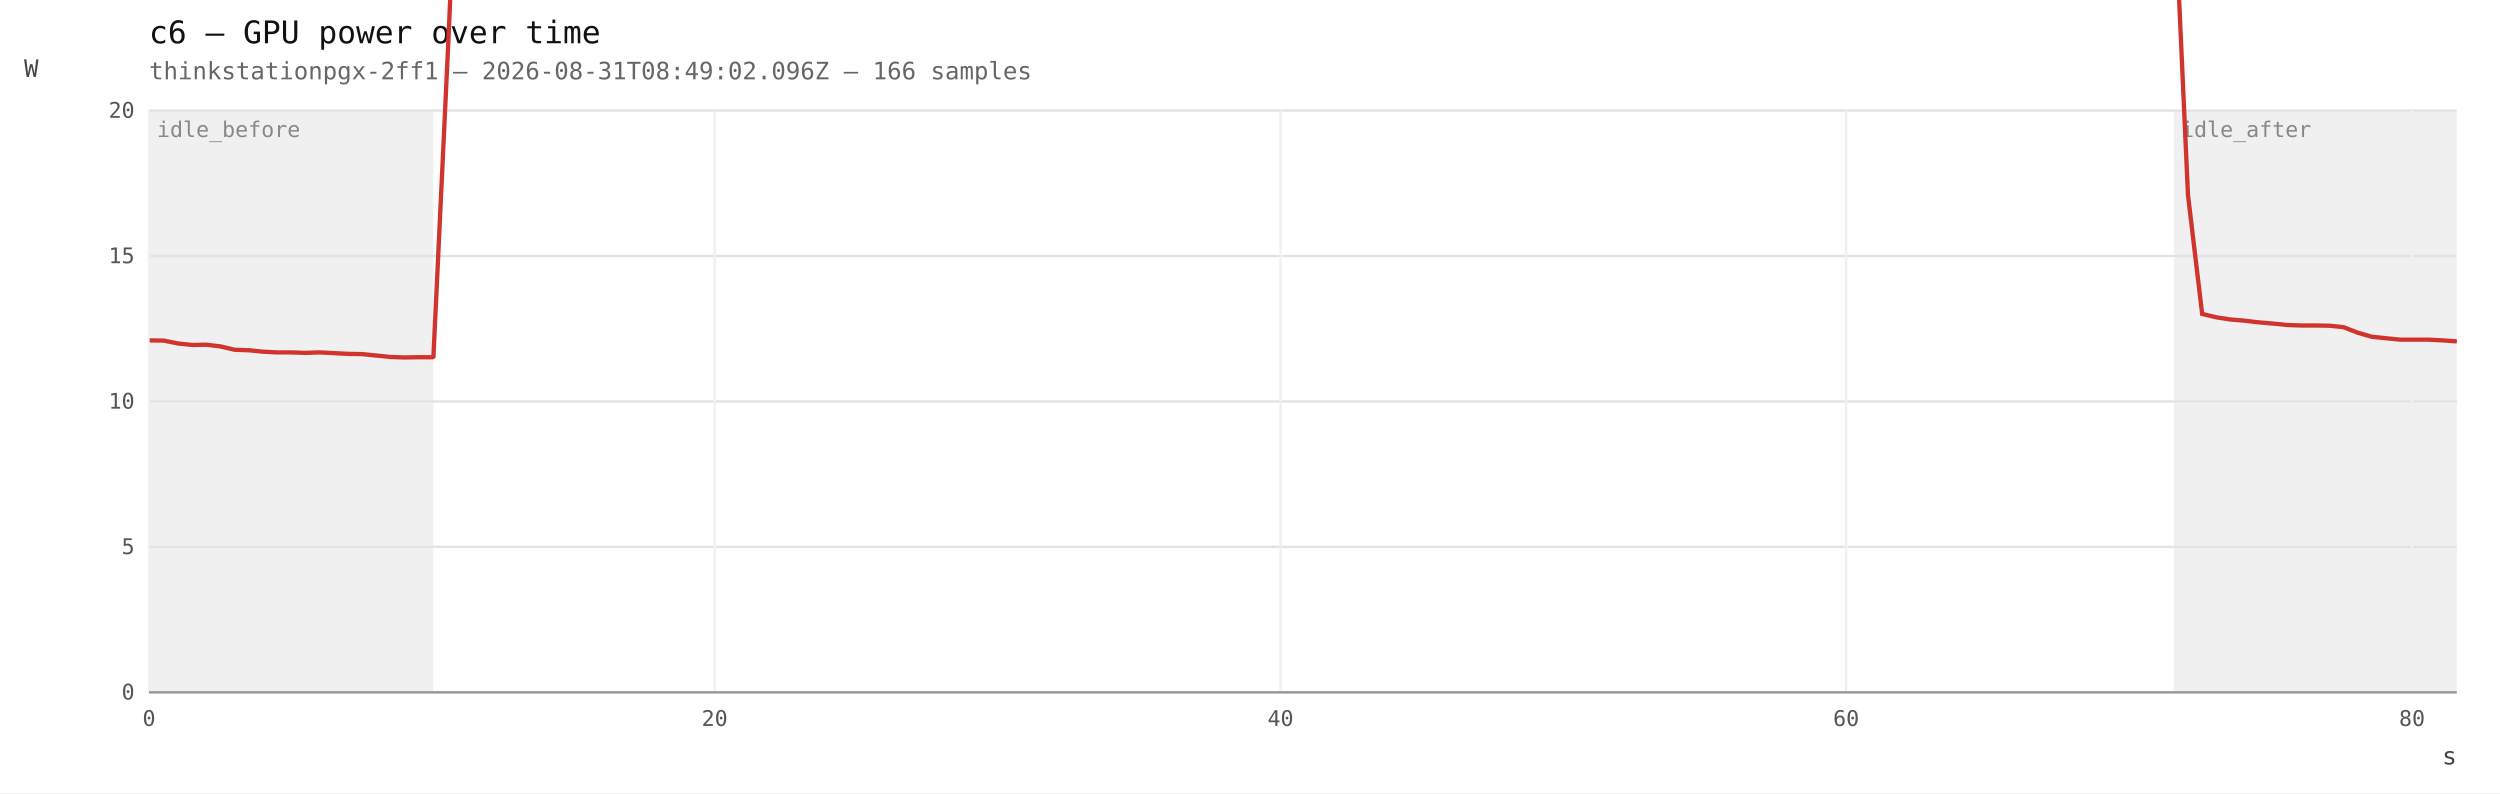
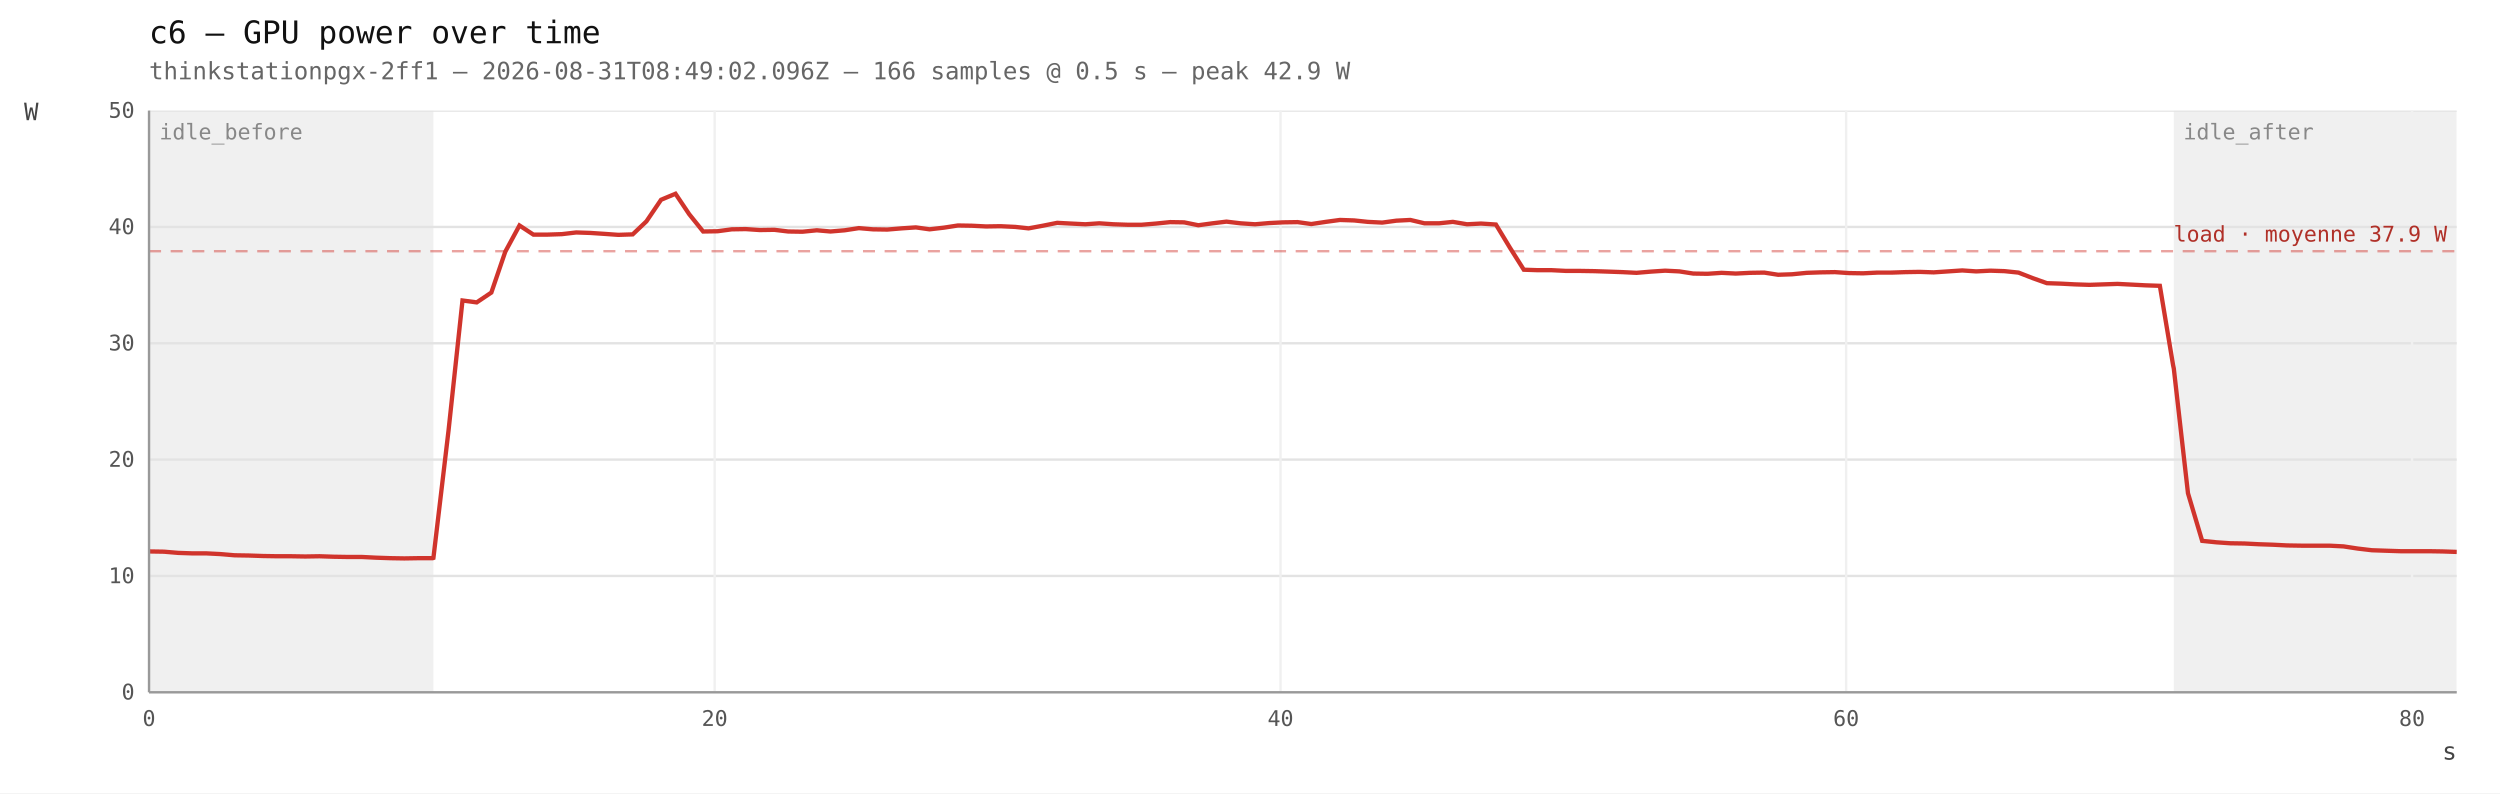
<svg xmlns="http://www.w3.org/2000/svg" width="1040" height="330" viewBox="0 0 1040 330" font-family="Menlo,Consolas,monospace">
+   <defs>
+     <clipPath id="plot-clip">
+       <rect x="62" y="46" width="960" height="242" />
+     </clipPath>
+   </defs>
  <rect width="1040" height="330" fill="#ffffff" />
  <text x="62" y="18" font-size="13" fill="#111">c6 — GPU power over time</text>
-   <text x="62" y="33" font-size="10" fill="#666">thinkstationpgx-2ff1 — 2026-08-31T08:49:02.096Z — 166 samples</text>
-   <rect x="62.3" y="46" width="118.0" height="242" fill="#000000" opacity="0.06" />
-   <text x="65.3" y="57" font-size="9" fill="#888">idle_before</text>
-   <rect x="904.3" y="46" width="117.7" height="242" fill="#000000" opacity="0.06" />
-   <text x="907.3" y="57" font-size="9" fill="#888">idle_after</text>
-   <line x1="62" y1="288.0" x2="1022" y2="288.0" stroke="#e3e3e3" stroke-width="1" />
+   <text x="62" y="33" font-size="10" fill="#666">thinkstationpgx-2ff1 — 2026-08-31T08:49:02.096Z — 166 samples @ 0.5 s — peak 42.9 W</text>
+   <g clip-path="url(#plot-clip)">
+     <rect x="62.3" y="46" width="118.0" height="242" fill="#000000" opacity="0.06" />
+     <rect x="904.3" y="46" width="117.7" height="242" fill="#000000" opacity="0.06" />
+     <line x1="62" y1="288.0" x2="1022" y2="288.0" stroke="#e3e3e3" stroke-width="1" />
+     <line x1="62" y1="239.6" x2="1022" y2="239.6" stroke="#e3e3e3" stroke-width="1" />
+     <line x1="62" y1="191.2" x2="1022" y2="191.2" stroke="#e3e3e3" stroke-width="1" />
+     <line x1="62" y1="142.8" x2="1022" y2="142.8" stroke="#e3e3e3" stroke-width="1" />
+     <line x1="62" y1="94.4" x2="1022" y2="94.4" stroke="#e3e3e3" stroke-width="1" />
+     <line x1="62" y1="46.0" x2="1022" y2="46.0" stroke="#e3e3e3" stroke-width="1" />
+     <line x1="62.0" y1="46" x2="62.0" y2="288" stroke="#f0f0f0" stroke-width="1" />
+     <line x1="297.3" y1="46" x2="297.3" y2="288" stroke="#f0f0f0" stroke-width="1" />
+     <line x1="532.7" y1="46" x2="532.7" y2="288" stroke="#f0f0f0" stroke-width="1" />
+     <line x1="768.0" y1="46" x2="768.0" y2="288" stroke="#f0f0f0" stroke-width="1" />
+     <line x1="1003.4" y1="46" x2="1003.4" y2="288" stroke="#f0f0f0" stroke-width="1" />
+     <line x1="62" y1="104.5" x2="1022" y2="104.5" stroke="#d0342c" opacity="0.45" stroke-dasharray="5,4" stroke-width="1" />
+     <polyline fill="none" stroke="#d0342c" stroke-width="1.8" points="62.3,229.4 68.2,229.5 74.1,230.0 80.0,230.2 85.8,230.2 91.7,230.5 97.6,231.0 103.5,231.1 109.4,231.3 115.3,231.4 121.2,231.4 127.0,231.5 132.9,231.4 138.8,231.6 144.7,231.7 150.6,231.7 156.5,232.0 162.4,232.2 168.2,232.3 174.1,232.2 180.0,232.2 180.3,232.1 186.6,179.0 192.4,125.0 198.3,125.8 204.4,121.7 210.2,104.7 216.1,93.8 221.9,97.6 227.8,97.6 233.8,97.4 239.7,96.7 245.6,96.9 251.6,97.3 257.2,97.7 263.2,97.5 268.9,92.1 275.0,83.1 281.0,80.6 286.7,89.1 292.5,96.3 298.5,96.2 304.4,95.4 310.2,95.3 316.1,95.7 322.1,95.6 327.9,96.3 333.8,96.4 339.8,95.8 345.5,96.3 351.4,95.8 357.3,94.9 363.1,95.4 369.1,95.5 375.0,95.0 381.0,94.6 386.7,95.4 392.7,94.7 398.5,93.8 404.3,93.9 410.2,94.2 416.2,94.1 422.4,94.4 427.9,95.0 433.8,93.9 439.8,92.7 445.5,93.0 451.5,93.3 457.3,92.9 463.2,93.3 469.1,93.5 474.9,93.5 480.9,93.0 486.8,92.4 492.6,92.5 498.5,93.7 504.4,92.9 510.2,92.2 516.1,92.9 522.1,93.3 527.9,92.8 533.8,92.5 539.8,92.4 545.5,93.2 551.5,92.3 557.4,91.5 563.3,91.7 569.0,92.3 575.0,92.6 580.9,91.8 586.7,91.5 592.6,92.9 598.6,92.9 604.4,92.3 610.3,93.3 616.1,93.0 622.3,93.4 628.1,103.0 633.9,112.2 639.8,112.4 645.6,112.4 651.5,112.7 657.3,112.7 663.3,112.8 669.2,113.0 674.9,113.2 680.8,113.5 686.7,113.0 692.7,112.6 698.6,112.9 704.4,113.8 710.3,113.9 716.2,113.5 722.1,113.8 728.0,113.5 733.9,113.4 739.7,114.3 745.5,114.1 751.6,113.5 757.4,113.3 763.3,113.2 769.2,113.6 775.0,113.7 781.0,113.4 786.8,113.4 792.7,113.2 798.6,113.1 804.4,113.3 810.4,112.9 816.3,112.5 822.1,112.9 828.0,112.6 833.9,112.8 839.7,113.4 845.6,115.7 851.5,117.8 857.4,118.0 863.2,118.3 869.2,118.5 875.0,118.3 880.9,118.1 886.8,118.4 892.6,118.7 898.5,118.9 904.0,151.9 904.3,153.3 910.2,205.2 916.1,225.0 922.0,225.6 927.8,226.0 933.7,226.1 939.6,226.4 945.5,226.6 951.4,226.9 957.3,227.0 963.2,227.0 969.0,227.0 974.9,227.3 980.8,228.2 986.7,228.9 992.5,229.1 998.5,229.3 1004.3,229.3 1010.2,229.3 1016.1,229.4 1022.0,229.6" />
+   </g>
+   <line x1="62" y1="288" x2="1022" y2="288" stroke="#999" stroke-width="1" />
+   <line x1="62" y1="46" x2="62" y2="288" stroke="#999" stroke-width="1" />
  <text x="56" y="291.0" font-size="9" fill="#555" text-anchor="end">0</text>
-   <line x1="62" y1="227.5" x2="1022" y2="227.5" stroke="#e3e3e3" stroke-width="1" />
-   <text x="56" y="230.5" font-size="9" fill="#555" text-anchor="end">5</text>
-   <line x1="62" y1="167.0" x2="1022" y2="167.0" stroke="#e3e3e3" stroke-width="1" />
-   <text x="56" y="170.0" font-size="9" fill="#555" text-anchor="end">10</text>
-   <line x1="62" y1="106.5" x2="1022" y2="106.5" stroke="#e3e3e3" stroke-width="1" />
-   <text x="56" y="109.5" font-size="9" fill="#555" text-anchor="end">15</text>
-   <line x1="62" y1="46.0" x2="1022" y2="46.0" stroke="#e3e3e3" stroke-width="1" />
-   <text x="56" y="49.0" font-size="9" fill="#555" text-anchor="end">20</text>
-   <line x1="62.0" y1="46" x2="62.0" y2="288" stroke="#f0f0f0" stroke-width="1" />
+   <text x="56" y="242.6" font-size="9" fill="#555" text-anchor="end">10</text>
+   <text x="56" y="194.2" font-size="9" fill="#555" text-anchor="end">20</text>
+   <text x="56" y="145.8" font-size="9" fill="#555" text-anchor="end">30</text>
+   <text x="56" y="97.4" font-size="9" fill="#555" text-anchor="end">40</text>
+   <text x="56" y="49.0" font-size="9" fill="#555" text-anchor="end">50</text>
  <text x="62.0" y="302" font-size="9" fill="#555" text-anchor="middle">0</text>
-   <line x1="297.3" y1="46" x2="297.3" y2="288" stroke="#f0f0f0" stroke-width="1" />
  <text x="297.3" y="302" font-size="9" fill="#555" text-anchor="middle">20</text>
-   <line x1="532.7" y1="46" x2="532.7" y2="288" stroke="#f0f0f0" stroke-width="1" />
  <text x="532.7" y="302" font-size="9" fill="#555" text-anchor="middle">40</text>
-   <line x1="768.0" y1="46" x2="768.0" y2="288" stroke="#f0f0f0" stroke-width="1" />
  <text x="768.0" y="302" font-size="9" fill="#555" text-anchor="middle">60</text>
-   <line x1="1003.4" y1="46" x2="1003.4" y2="288" stroke="#f0f0f0" stroke-width="1" />
  <text x="1003.4" y="302" font-size="9" fill="#555" text-anchor="middle">80</text>
-   <line x1="62" y1="288" x2="1022" y2="288" stroke="#999" stroke-width="1" />
-   <text x="1022" y="318" font-size="10" fill="#444" text-anchor="end">s</text>
-   <text x="10" y="32" font-size="10" fill="#444">W</text>
-   <polyline fill="none" stroke="#3b6fb5" stroke-width="1" opacity="0.75" points="62.3,141.6 68.2,141.7 74.1,142.9 80.0,143.5 85.8,143.4 91.7,144.1 97.6,145.5 103.5,145.7 109.4,146.3 115.3,146.6 121.2,146.6 127.0,146.8 132.9,146.6 138.8,146.9 144.7,147.2 150.6,147.3 156.5,147.9 162.4,148.5 168.2,148.7 174.1,148.6 180.0,148.6 180.3,148.4 186.6,15.4 192.4,-119.5 198.3,-117.5 204.4,-127.8 210.2,-170.2 216.1,-197.6 221.9,-188.0 227.8,-187.9 233.8,-188.5 239.7,-190.2 245.6,-189.8 251.6,-188.9 257.2,-187.8 263.2,-188.3 268.9,-201.8 275.0,-224.3 281.0,-230.5 286.7,-209.3 292.5,-191.3 298.5,-191.5 304.4,-193.5 310.2,-193.7 316.1,-192.9 322.1,-193.1 327.9,-191.2 333.8,-190.9 339.8,-192.5 345.5,-191.2 351.4,-192.5 357.3,-194.8 363.1,-193.5 369.1,-193.3 375.0,-194.5 381.0,-195.4 386.7,-193.6 392.7,-195.2 398.5,-197.6 404.3,-197.3 410.2,-196.5 416.2,-196.8 422.4,-196.1 427.9,-194.5 433.8,-197.3 439.8,-200.2 445.5,-199.4 451.5,-198.8 457.3,-199.9 463.2,-198.7 469.1,-198.2 474.9,-198.3 480.9,-199.5 486.8,-201.0 492.6,-200.7 498.5,-197.7 504.4,-199.6 510.2,-201.4 516.1,-199.8 522.1,-198.8 527.9,-200.1 533.8,-200.8 539.8,-201.1 545.5,-198.9 551.5,-201.3 557.4,-203.3 563.3,-202.8 569.0,-201.3 575.0,-200.5 580.9,-202.5 586.7,-203.3 592.6,-199.8 598.6,-199.8 604.4,-201.2 610.3,-198.7 616.1,-199.5 622.3,-198.5 628.1,-174.6 633.9,-151.5 639.8,-151.0 645.6,-151.0 651.5,-150.1 657.3,-150.3 663.3,-149.9 669.2,-149.4 674.9,-148.9 680.8,-148.3 686.7,-149.4 692.7,-150.4 698.6,-149.7 704.4,-147.5 710.3,-147.2 716.2,-148.2 722.1,-147.6 728.0,-148.3 733.9,-148.6 739.7,-146.3 745.5,-146.9 751.6,-148.3 757.4,-148.8 763.3,-149.1 769.2,-148.0 775.0,-147.8 781.0,-148.6 786.8,-148.6 792.7,-148.9 798.6,-149.3 804.4,-148.7 810.4,-149.8 816.3,-150.7 822.1,-149.8 828.0,-150.5 833.9,-150.0 839.7,-148.6 845.6,-142.8 851.5,-137.4 857.4,-137.1 863.2,-136.3 869.2,-135.9 875.0,-136.3 880.9,-136.7 886.8,-136.1 892.6,-135.3 898.5,-134.7 904.0,-52.1 904.3,-48.9 910.2,81.1 916.1,130.6 922.0,132.0 927.8,132.9 933.7,133.4 939.6,134.1 945.5,134.6 951.4,135.2 957.3,135.4 963.2,135.4 969.0,135.5 974.9,136.1 980.8,138.4 986.7,140.1 992.5,140.7 998.5,141.3 1004.3,141.3 1010.2,141.3 1016.1,141.6 1022.0,142.0" />
-   <polyline fill="none" stroke="#d0342c" stroke-width="1.8" points="62.3,141.6 68.2,141.7 74.1,142.9 80.0,143.5 85.8,143.4 91.7,144.1 97.6,145.5 103.5,145.7 109.4,146.3 115.3,146.6 121.2,146.6 127.0,146.8 132.9,146.6 138.8,146.9 144.7,147.2 150.6,147.3 156.5,147.9 162.4,148.5 168.2,148.7 174.1,148.6 180.0,148.6 180.3,148.4 186.6,15.4 192.4,-119.5 198.3,-117.5 204.4,-127.8 210.2,-170.2 216.1,-197.6 221.9,-188.0 227.8,-187.9 233.8,-188.5 239.7,-190.2 245.6,-189.8 251.6,-188.9 257.2,-187.8 263.2,-188.3 268.9,-201.8 275.0,-224.3 281.0,-230.5 286.7,-209.3 292.5,-191.3 298.5,-191.5 304.4,-193.5 310.2,-193.7 316.1,-192.9 322.1,-193.1 327.9,-191.2 333.8,-190.9 339.8,-192.5 345.5,-191.2 351.4,-192.5 357.3,-194.8 363.1,-193.5 369.1,-193.3 375.0,-194.5 381.0,-195.4 386.7,-193.6 392.7,-195.2 398.5,-197.6 404.3,-197.3 410.2,-196.5 416.2,-196.8 422.4,-196.1 427.9,-194.5 433.8,-197.3 439.8,-200.2 445.5,-199.4 451.5,-198.8 457.3,-199.9 463.2,-198.7 469.1,-198.2 474.9,-198.3 480.9,-199.5 486.8,-201.0 492.6,-200.7 498.5,-197.7 504.4,-199.6 510.2,-201.4 516.1,-199.8 522.1,-198.8 527.9,-200.1 533.8,-200.8 539.8,-201.1 545.5,-198.9 551.5,-201.3 557.4,-203.3 563.3,-202.8 569.0,-201.3 575.0,-200.5 580.9,-202.5 586.7,-203.3 592.6,-199.8 598.6,-199.8 604.4,-201.2 610.3,-198.7 616.1,-199.5 622.3,-198.5 628.1,-174.6 633.9,-151.5 639.8,-151.0 645.6,-151.0 651.5,-150.1 657.3,-150.3 663.3,-149.9 669.2,-149.4 674.9,-148.9 680.8,-148.3 686.7,-149.4 692.7,-150.4 698.6,-149.7 704.4,-147.5 710.3,-147.2 716.2,-148.2 722.1,-147.6 728.0,-148.3 733.9,-148.6 739.7,-146.3 745.5,-146.9 751.6,-148.3 757.4,-148.8 763.3,-149.1 769.2,-148.0 775.0,-147.8 781.0,-148.6 786.8,-148.6 792.7,-148.9 798.6,-149.3 804.4,-148.7 810.4,-149.8 816.3,-150.7 822.1,-149.8 828.0,-150.5 833.9,-150.0 839.7,-148.6 845.6,-142.8 851.5,-137.4 857.4,-137.1 863.2,-136.3 869.2,-135.9 875.0,-136.3 880.9,-136.7 886.8,-136.1 892.6,-135.3 898.5,-134.7 904.0,-52.1 904.3,-48.9 910.2,81.1 916.1,130.6 922.0,132.0 927.8,132.9 933.7,133.4 939.6,134.1 945.5,134.6 951.4,135.2 957.3,135.4 963.2,135.4 969.0,135.5 974.9,136.1 980.8,138.4 986.7,140.1 992.5,140.7 998.5,141.3 1004.3,141.3 1010.2,141.3 1016.1,141.6 1022.0,142.0" />
+   <text x="1022" y="316" font-size="10" fill="#444" text-anchor="end">s</text>
+   <text x="10" y="50" font-size="10" fill="#444">W</text>
+   <text x="66.3" y="58" font-size="9" fill="#888">idle_before</text>
+   <text x="908.3" y="58" font-size="9" fill="#888">idle_after</text>
+   <text x="1018" y="100.5" font-size="9" fill="#b03028" text-anchor="end">load · moyenne 37.9 W</text>
</svg>
